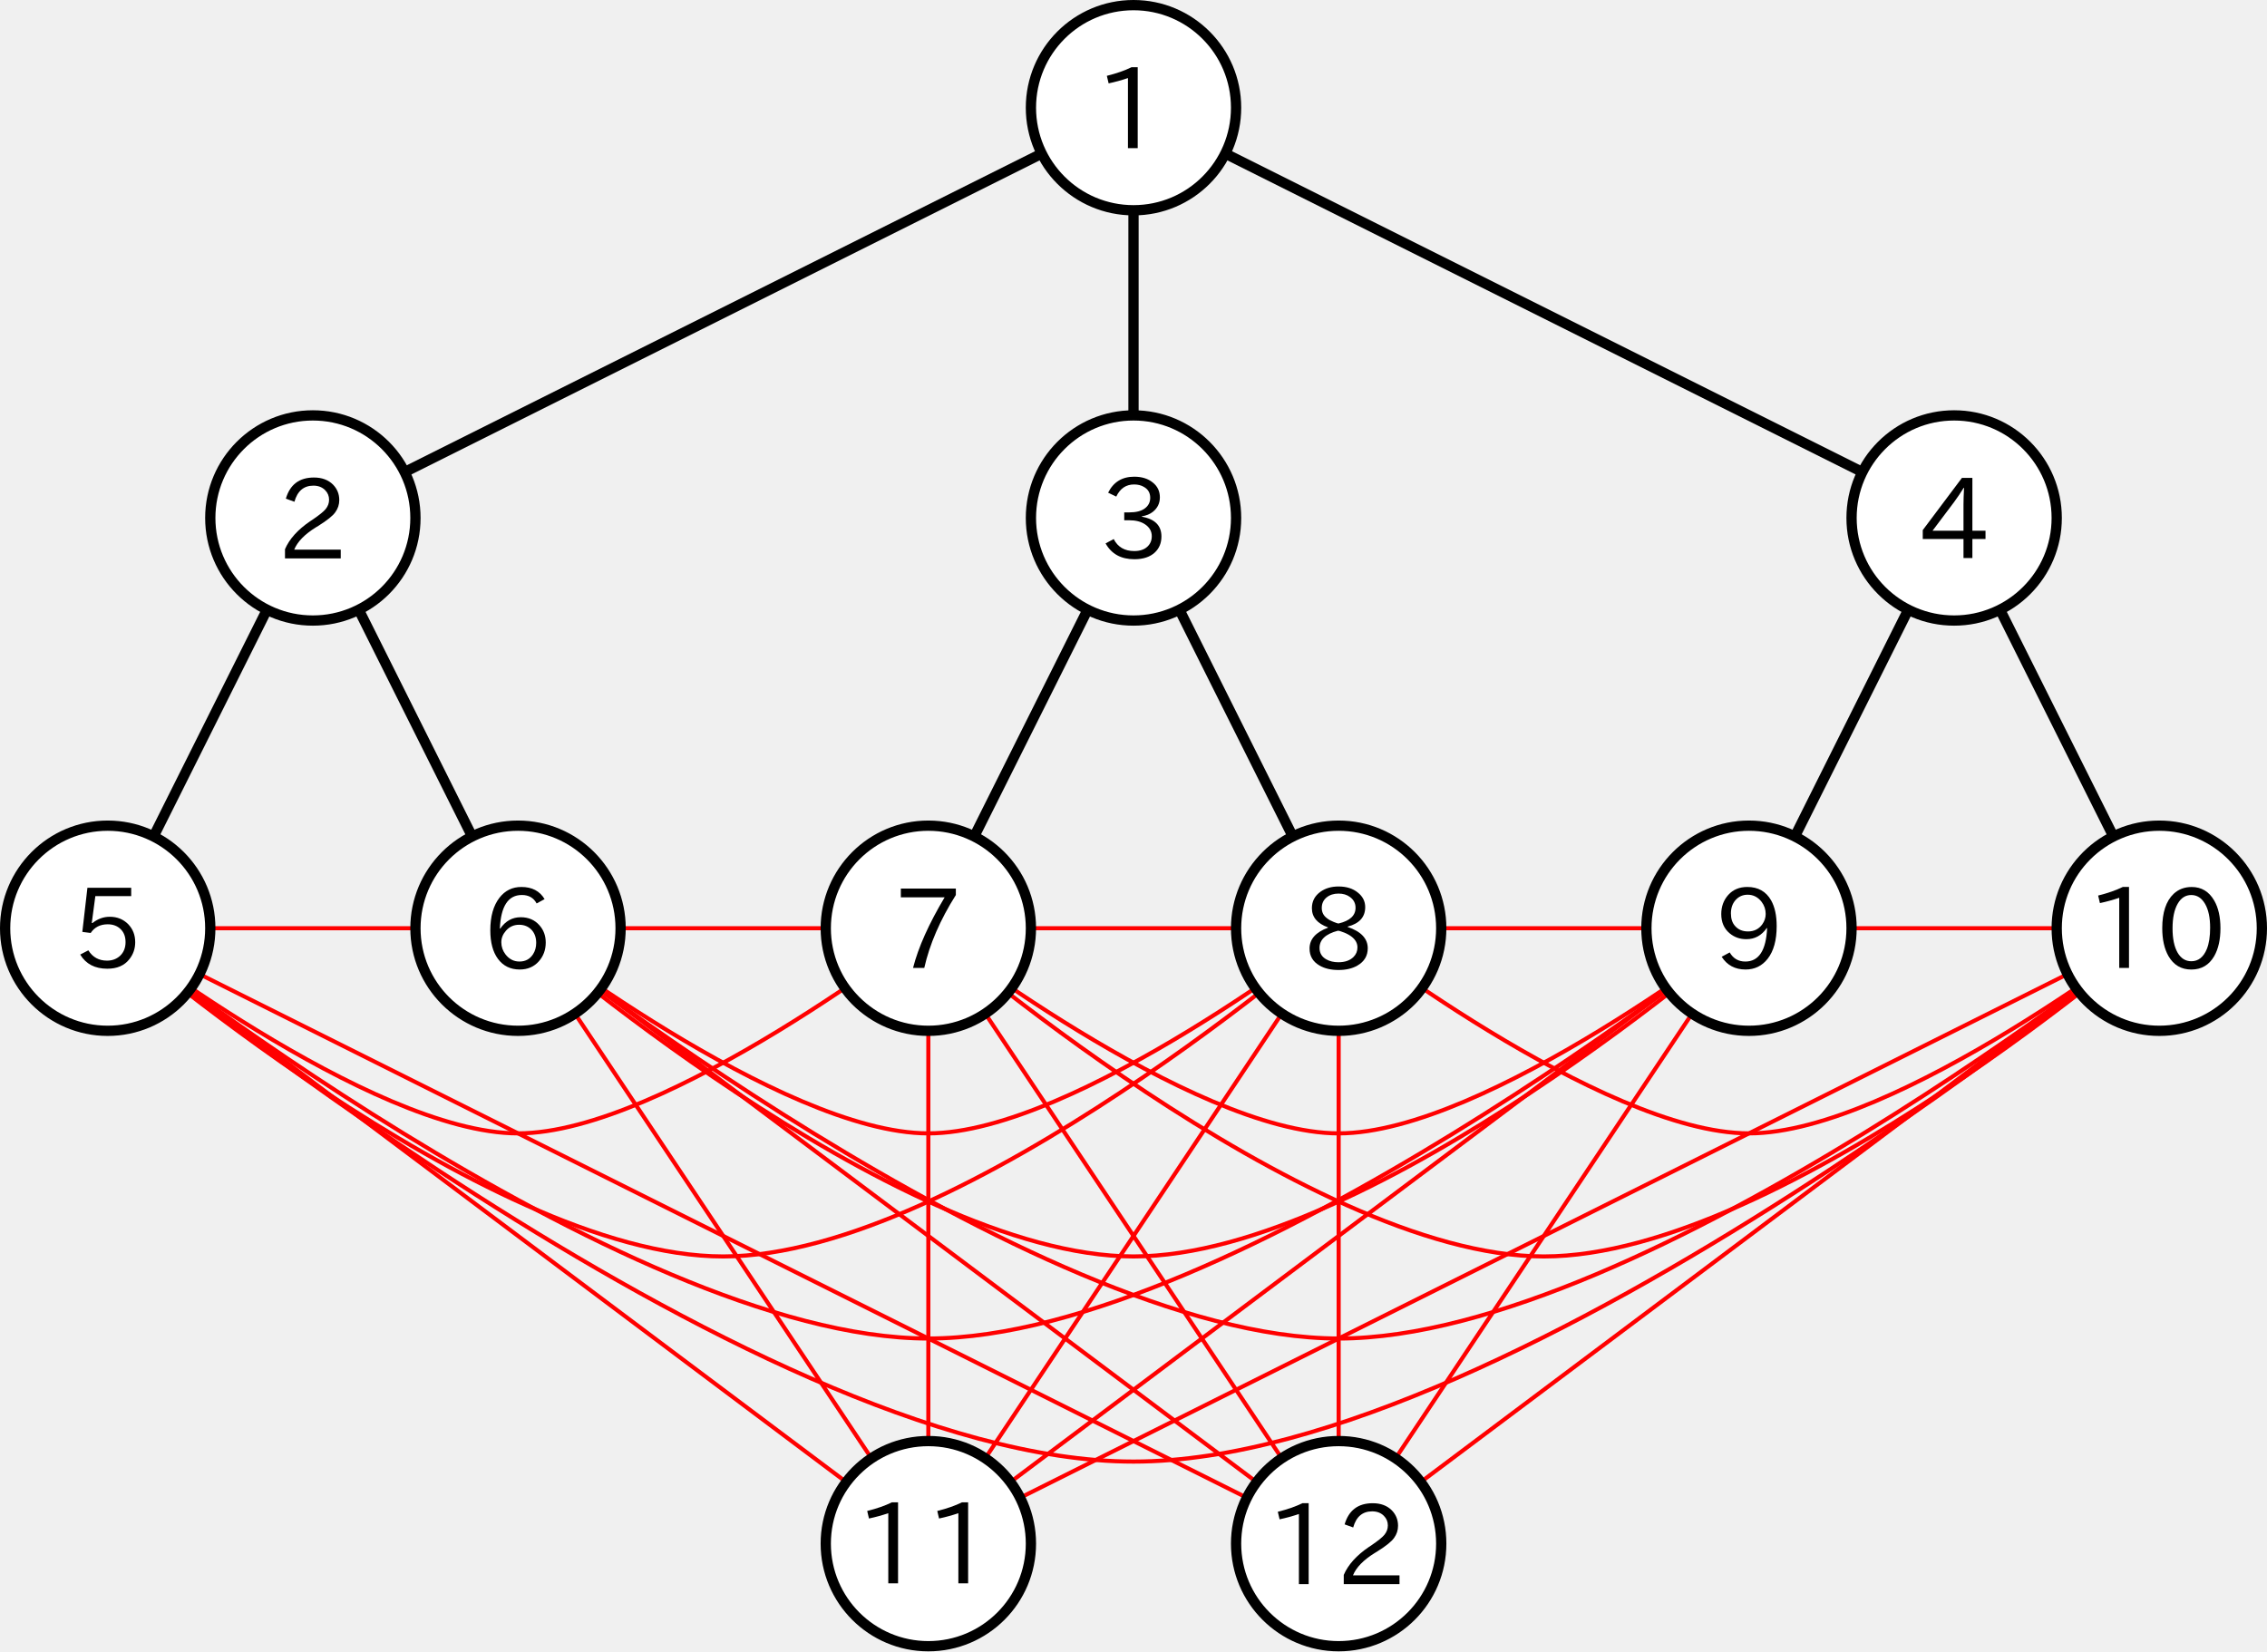
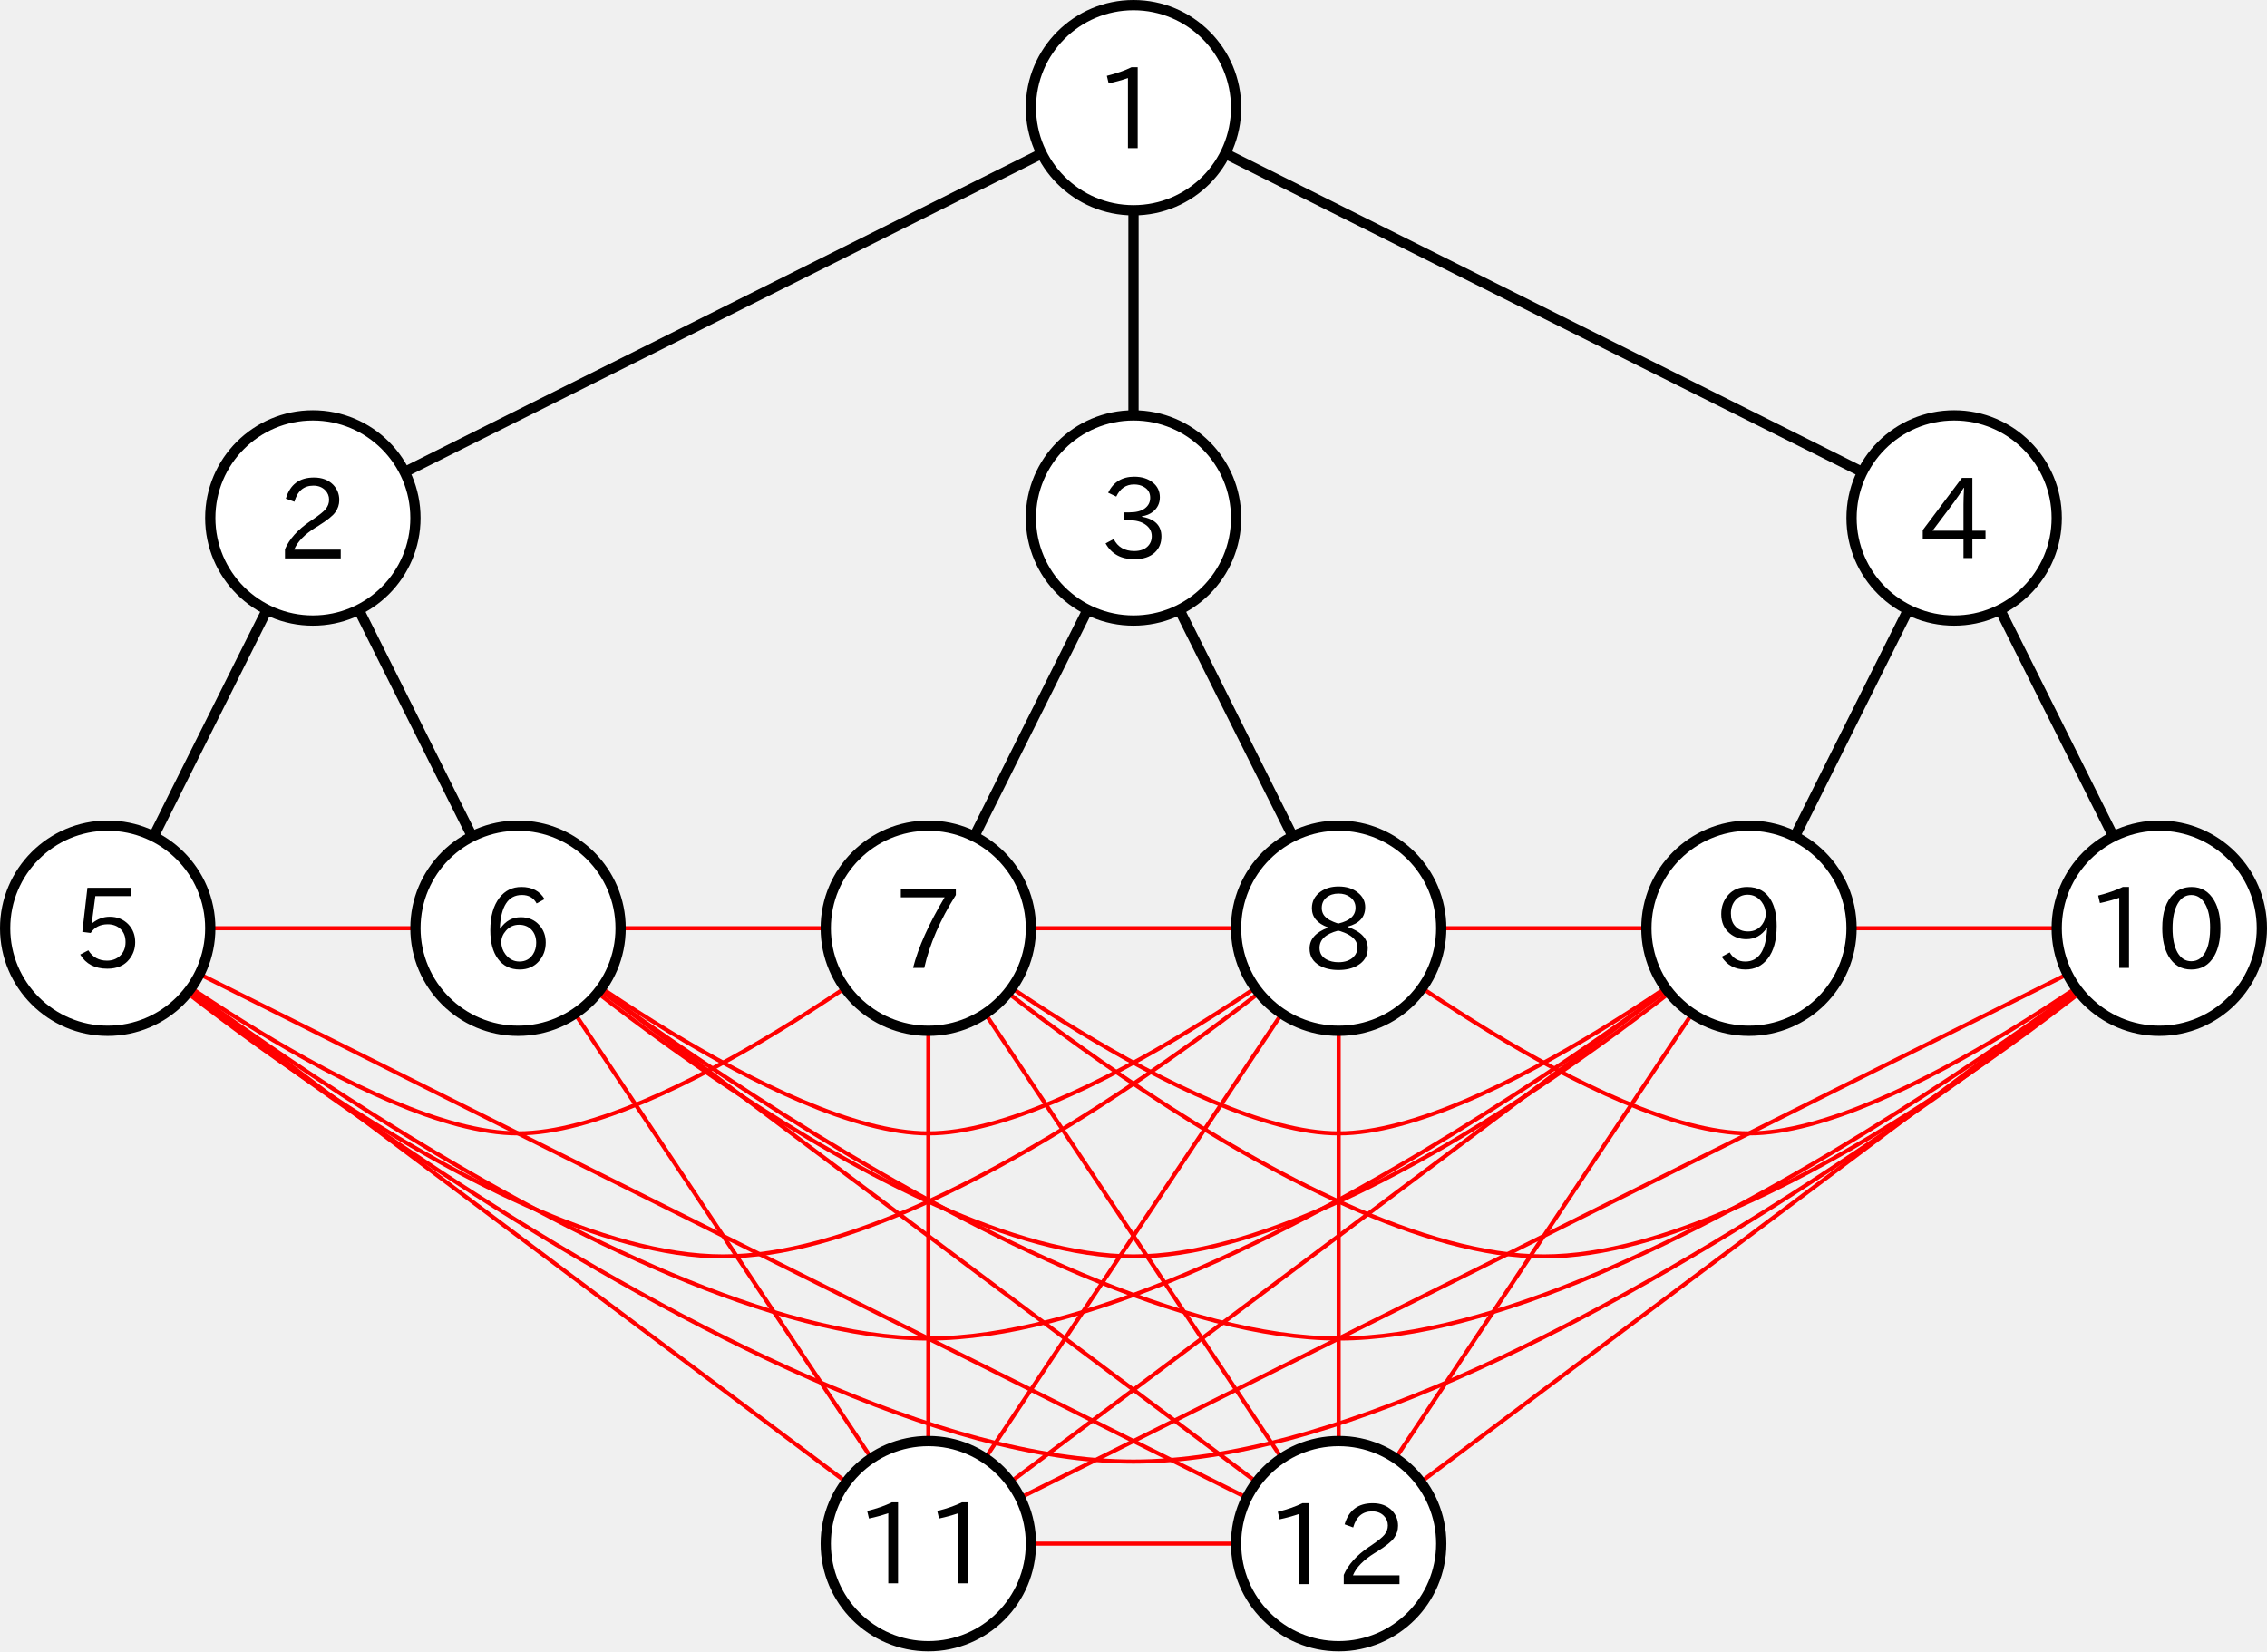
<svg xmlns="http://www.w3.org/2000/svg" width="110.5mm" height="80.5mm" viewBox="0 0 391.535 285.236" id="svg2" version="1.1">
  <defs id="defs4" />
  <g id="layer1" transform="translate(-158.563,-325.0984)">
+     <path style="fill:none;fill-rule:evenodd;stroke:#ff0000;stroke-width:0.709;stroke-linecap:butt;stroke-linejoin:miter;stroke-miterlimit:4;stroke-dasharray:none;stroke-dashoffset:0;stroke-opacity:1" d="m 318.898,591.732 70.866,0" id="path4733-8" />
    <path style="fill:none;fill-rule:evenodd;stroke:#ff0000;stroke-width:0.709;stroke-linecap:butt;stroke-linejoin:miter;stroke-opacity:1;stroke-miterlimit:4;stroke-dasharray:none;stroke-dashoffset:0" d="m 177.165,485.433 70.866,0" id="path4731" />
    <path style="fill:none;fill-rule:evenodd;stroke:#ff0000;stroke-width:0.709;stroke-linecap:butt;stroke-linejoin:miter;stroke-opacity:1;stroke-miterlimit:4;stroke-dasharray:none;stroke-dashoffset:0" d="m 318.898,485.433 70.866,0" id="path4733" />
    <path style="fill:none;fill-rule:evenodd;stroke:#ff0000;stroke-width:0.709;stroke-linecap:butt;stroke-linejoin:miter;stroke-opacity:1;stroke-miterlimit:4;stroke-dasharray:none;stroke-dashoffset:0" d="m 460.63,485.433 70.866,0" id="path4735" />
    <path style="fill:none;fill-rule:evenodd;stroke:#ff0000;stroke-width:0.709;stroke-linecap:butt;stroke-linejoin:miter;stroke-opacity:1;stroke-miterlimit:4;stroke-dasharray:none;stroke-dashoffset:0" d="m 248.031,485.433 70.866,0" id="path4737" />
    <path style="fill:none;fill-rule:evenodd;stroke:#ff0000;stroke-width:0.709;stroke-linecap:butt;stroke-linejoin:miter;stroke-opacity:1;stroke-miterlimit:4;stroke-dasharray:none;stroke-dashoffset:0" d="m 389.764,485.433 70.866,0" id="path4739" />
    <path style="fill:none;fill-rule:evenodd;stroke:#ff0000;stroke-width:0.709;stroke-linecap:butt;stroke-linejoin:miter;stroke-opacity:1;stroke-miterlimit:4;stroke-dasharray:none;stroke-dashoffset:0" d="m 177.165,485.433 c 0,0 45.424,35.433 70.866,35.433 25.442,0 70.866,-35.433 70.866,-35.433" id="path4741" />
    <path style="fill:none;fill-rule:evenodd;stroke:#ff0000;stroke-width:0.709;stroke-linecap:butt;stroke-linejoin:miter;stroke-opacity:1;stroke-miterlimit:4;stroke-dasharray:none;stroke-dashoffset:0" d="m 248.031,485.433 c 0,0 45.424,35.433 70.866,35.433 25.442,0 70.866,-35.433 70.866,-35.433" id="path4741-4" />
    <path style="fill:none;fill-rule:evenodd;stroke:#ff0000;stroke-width:0.709;stroke-linecap:butt;stroke-linejoin:miter;stroke-opacity:1;stroke-miterlimit:4;stroke-dasharray:none;stroke-dashoffset:0" d="m 318.898,485.433 c 0,0 45.424,35.433 70.866,35.433 25.442,0 70.866,-35.433 70.866,-35.433" id="path4741-44" />
    <path style="fill:none;fill-rule:evenodd;stroke:#ff0000;stroke-width:0.709;stroke-linecap:butt;stroke-linejoin:miter;stroke-opacity:1;stroke-miterlimit:4;stroke-dasharray:none;stroke-dashoffset:0" d="m 389.764,485.433 c 0,0 45.424,35.433 70.866,35.433 25.442,0 70.866,-35.433 70.866,-35.433" id="path4741-47" />
    <path style="fill:none;fill-rule:evenodd;stroke:#ff0000;stroke-width:0.709;stroke-linecap:butt;stroke-linejoin:miter;stroke-opacity:1;stroke-miterlimit:4;stroke-dasharray:none;stroke-dashoffset:0" d="m 177.165,485.433 c 0,0 64.978,56.693 106.299,56.693 41.322,0 106.299,-56.693 106.299,-56.693" id="path4770" />
    <path style="fill:none;fill-rule:evenodd;stroke:#ff0000;stroke-width:0.709;stroke-linecap:butt;stroke-linejoin:miter;stroke-opacity:1;stroke-miterlimit:4;stroke-dasharray:none;stroke-dashoffset:0" d="m 248.031,485.433 c 0,0 64.978,56.693 106.299,56.693 41.322,0 106.299,-56.693 106.299,-56.693" id="path4770-6" />
    <path style="fill:none;fill-rule:evenodd;stroke:#ff0000;stroke-width:0.709;stroke-linecap:butt;stroke-linejoin:miter;stroke-opacity:1;stroke-miterlimit:4;stroke-dasharray:none;stroke-dashoffset:0" d="m 318.898,485.433 c 0,0 64.978,56.693 106.299,56.693 41.322,0 106.299,-56.693 106.299,-56.693" id="path4770-3" />
    <path style="fill:none;fill-rule:evenodd;stroke:#ff0000;stroke-width:0.709;stroke-linecap:butt;stroke-linejoin:miter;stroke-opacity:1;stroke-miterlimit:4;stroke-dasharray:none;stroke-dashoffset:0" d="m 177.165,485.433 c 0,0 88.912,70.866 141.732,70.866 52.821,0 141.732,-70.866 141.732,-70.866" id="path4793" />
    <path style="fill:none;fill-rule:evenodd;stroke:#ff0000;stroke-width:0.709;stroke-linecap:butt;stroke-linejoin:miter;stroke-opacity:1;stroke-miterlimit:4;stroke-dasharray:none;stroke-dashoffset:0" d="m 248.031,485.433 c 0,0 88.912,70.866 141.732,70.866 52.821,0 141.732,-70.866 141.732,-70.866" id="path4793-1" />
    <path style="fill:none;fill-rule:evenodd;stroke:#ff0000;stroke-width:0.709;stroke-linecap:butt;stroke-linejoin:miter;stroke-opacity:1;stroke-miterlimit:4;stroke-dasharray:none;stroke-dashoffset:0" d="m 177.165,485.433 c 0,0 110.603,92.126 177.165,92.126 66.562,0 177.165,-92.126 177.165,-92.126" id="path4810" />
    <path id="path4694" d="M 177.165,485.433 318.898,591.732" style="font-style:normal;font-weight:normal;font-size:medium;line-height:125%;font-family:sans-serif;letter-spacing:0px;word-spacing:0px;fill:none;fill-opacity:1;fill-rule:evenodd;stroke:#ff0000;stroke-width:0.709;stroke-linecap:butt;stroke-linejoin:miter;stroke-opacity:1;stroke-miterlimit:4;stroke-dasharray:none;stroke-dashoffset:0" />
    <path id="path4696" d="m 248.031,485.433 70.866,106.299" style="font-style:normal;font-weight:normal;font-size:medium;line-height:125%;font-family:sans-serif;letter-spacing:0px;word-spacing:0px;fill:none;fill-opacity:1;fill-rule:evenodd;stroke:#ff0000;stroke-width:0.709;stroke-linecap:butt;stroke-linejoin:miter;stroke-opacity:1;stroke-miterlimit:4;stroke-dasharray:none;stroke-dashoffset:0" />
    <path id="path4698" d="m 318.898,485.433 0,106.299" style="font-style:normal;font-weight:normal;font-size:medium;line-height:125%;font-family:sans-serif;letter-spacing:0px;word-spacing:0px;fill:none;fill-opacity:1;fill-rule:evenodd;stroke:#ff0000;stroke-width:0.709;stroke-linecap:butt;stroke-linejoin:miter;stroke-opacity:1;stroke-miterlimit:4;stroke-dasharray:none;stroke-dashoffset:0" />
    <path id="path4700" d="M 389.764,485.433 318.898,591.732" style="font-style:normal;font-weight:normal;font-size:medium;line-height:125%;font-family:sans-serif;letter-spacing:0px;word-spacing:0px;fill:none;fill-opacity:1;fill-rule:evenodd;stroke:#ff0000;stroke-width:0.709;stroke-linecap:butt;stroke-linejoin:miter;stroke-opacity:1;stroke-miterlimit:4;stroke-dasharray:none;stroke-dashoffset:0" />
    <path id="path4702" d="M 460.63,485.433 318.898,591.732" style="font-style:normal;font-weight:normal;font-size:medium;line-height:125%;font-family:sans-serif;letter-spacing:0px;word-spacing:0px;fill:none;fill-opacity:1;fill-rule:evenodd;stroke:#ff0000;stroke-width:0.709;stroke-linecap:butt;stroke-linejoin:miter;stroke-opacity:1;stroke-miterlimit:4;stroke-dasharray:none;stroke-dashoffset:0" />
    <path id="path4704" d="M 531.496,485.433 318.898,591.732" style="font-style:normal;font-weight:normal;font-size:medium;line-height:125%;font-family:sans-serif;letter-spacing:0px;word-spacing:0px;fill:none;fill-opacity:1;fill-rule:evenodd;stroke:#ff0000;stroke-width:0.709;stroke-linecap:butt;stroke-linejoin:miter;stroke-opacity:1;stroke-miterlimit:4;stroke-dasharray:none;stroke-dashoffset:0" />
    <path id="path4706" d="M 531.496,485.433 389.764,591.732" style="font-style:normal;font-weight:normal;font-size:medium;line-height:125%;font-family:sans-serif;letter-spacing:0px;word-spacing:0px;fill:none;fill-opacity:1;fill-rule:evenodd;stroke:#ff0000;stroke-width:0.709;stroke-linecap:butt;stroke-linejoin:miter;stroke-opacity:1;stroke-miterlimit:4;stroke-dasharray:none;stroke-dashoffset:0" />
    <path id="path4708" d="M 460.63,485.433 389.764,591.732" style="font-style:normal;font-weight:normal;font-size:medium;line-height:125%;font-family:sans-serif;letter-spacing:0px;word-spacing:0px;fill:none;fill-opacity:1;fill-rule:evenodd;stroke:#ff0000;stroke-width:0.709;stroke-linecap:butt;stroke-linejoin:miter;stroke-opacity:1;stroke-miterlimit:4;stroke-dasharray:none;stroke-dashoffset:0" />
    <path id="path4710" d="m 389.764,485.433 0,106.299" style="font-style:normal;font-weight:normal;font-size:medium;line-height:125%;font-family:sans-serif;letter-spacing:0px;word-spacing:0px;fill:none;fill-opacity:1;fill-rule:evenodd;stroke:#ff0000;stroke-width:0.709;stroke-linecap:butt;stroke-linejoin:miter;stroke-opacity:1;stroke-miterlimit:4;stroke-dasharray:none;stroke-dashoffset:0" />
    <path id="path4712" d="m 318.898,485.433 70.866,106.299" style="font-style:normal;font-weight:normal;font-size:medium;line-height:125%;font-family:sans-serif;letter-spacing:0px;word-spacing:0px;fill:none;fill-opacity:1;fill-rule:evenodd;stroke:#ff0000;stroke-width:0.709;stroke-linecap:butt;stroke-linejoin:miter;stroke-opacity:1;stroke-miterlimit:4;stroke-dasharray:none;stroke-dashoffset:0" />
    <path id="path4714" d="M 248.031,485.433 389.764,591.732" style="font-style:normal;font-weight:normal;font-size:medium;line-height:125%;font-family:sans-serif;letter-spacing:0px;word-spacing:0px;fill:none;fill-opacity:1;fill-rule:evenodd;stroke:#ff0000;stroke-width:0.709;stroke-linecap:butt;stroke-linejoin:miter;stroke-opacity:1;stroke-miterlimit:4;stroke-dasharray:none;stroke-dashoffset:0" />
    <path id="path4716" d="M 177.165,485.433 389.764,591.732" style="font-style:normal;font-weight:normal;font-size:medium;line-height:125%;font-family:sans-serif;letter-spacing:0px;word-spacing:0px;fill:none;fill-opacity:1;fill-rule:evenodd;stroke:#ff0000;stroke-width:0.709;stroke-linecap:butt;stroke-linejoin:miter;stroke-opacity:1;stroke-miterlimit:4;stroke-dasharray:none;stroke-dashoffset:0" />
    <path style="fill:none;fill-rule:evenodd;stroke:#000000;stroke-width:1.772;stroke-linecap:butt;stroke-linejoin:miter;stroke-miterlimit:4;stroke-dasharray:none;stroke-opacity:1" d="M 354.331,343.701 212.598,414.567" id="path4258" />
    <path style="fill:none;fill-rule:evenodd;stroke:#000000;stroke-width:1.772;stroke-linecap:butt;stroke-linejoin:miter;stroke-miterlimit:4;stroke-dasharray:none;stroke-opacity:1" d="m 354.331,343.701 0,70.866" id="path4260" />
    <path style="fill:none;fill-rule:evenodd;stroke:#000000;stroke-width:1.772;stroke-linecap:butt;stroke-linejoin:miter;stroke-miterlimit:4;stroke-dasharray:none;stroke-opacity:1" d="m 354.331,343.701 141.732,70.866" id="path4262" />
    <path style="fill:none;fill-rule:evenodd;stroke:#000000;stroke-width:1.772;stroke-linecap:butt;stroke-linejoin:miter;stroke-miterlimit:4;stroke-dasharray:none;stroke-opacity:1" d="m 177.165,485.433 35.433,-70.866 35.433,70.866" id="path4264" />
    <path style="fill:none;fill-rule:evenodd;stroke:#000000;stroke-width:1.772;stroke-linecap:butt;stroke-linejoin:miter;stroke-miterlimit:4;stroke-dasharray:none;stroke-opacity:1" d="m 318.898,485.433 35.433,-70.866 35.433,70.866" id="path4266" />
    <path style="fill:none;fill-rule:evenodd;stroke:#000000;stroke-width:1.772;stroke-linecap:butt;stroke-linejoin:miter;stroke-miterlimit:4;stroke-dasharray:none;stroke-opacity:1" d="m 460.63,485.433 35.433,-70.866 35.433,70.866" id="path4268" />
    <circle style="fill:#ffffff;fill-opacity:1;fill-rule:nonzero;stroke:#000000;stroke-width:1.772;stroke-miterlimit:4;stroke-dasharray:none;stroke-dashoffset:0;stroke-opacity:1" id="path4180" cx="354.331" cy="343.701" r="17.717" />
    <circle style="fill:#ffffff;fill-opacity:1;fill-rule:nonzero;stroke:#000000;stroke-width:1.772;stroke-miterlimit:4;stroke-dasharray:none;stroke-dashoffset:0;stroke-opacity:1" id="path4180-6" cx="212.598" cy="414.567" r="17.717" />
    <circle style="fill:#ffffff;fill-opacity:1;fill-rule:nonzero;stroke:#000000;stroke-width:1.772;stroke-miterlimit:4;stroke-dasharray:none;stroke-dashoffset:0;stroke-opacity:1" id="path4180-64" cx="354.331" cy="414.567" r="17.717" />
    <circle style="fill:#ffffff;fill-opacity:1;fill-rule:nonzero;stroke:#000000;stroke-width:1.772;stroke-miterlimit:4;stroke-dasharray:none;stroke-dashoffset:0;stroke-opacity:1" id="path4180-9" cx="496.063" cy="414.567" r="17.717" />
    <circle style="fill:#ffffff;fill-opacity:1;fill-rule:nonzero;stroke:#000000;stroke-width:1.772;stroke-miterlimit:4;stroke-dasharray:none;stroke-dashoffset:0;stroke-opacity:1" id="path4180-6-5" cx="177.165" cy="485.433" r="17.717" />
    <circle style="fill:#ffffff;fill-opacity:1;fill-rule:nonzero;stroke:#000000;stroke-width:1.772;stroke-miterlimit:4;stroke-dasharray:none;stroke-dashoffset:0;stroke-opacity:1" id="path4180-64-0" cx="318.898" cy="485.433" r="17.717" />
    <circle style="fill:#ffffff;fill-opacity:1;fill-rule:nonzero;stroke:#000000;stroke-width:1.772;stroke-miterlimit:4;stroke-dasharray:none;stroke-dashoffset:0;stroke-opacity:1" id="path4180-9-4" cx="460.63" cy="485.433" r="17.717" />
    <circle style="fill:#ffffff;fill-opacity:1;fill-rule:nonzero;stroke:#000000;stroke-width:1.772;stroke-miterlimit:4;stroke-dasharray:none;stroke-dashoffset:0;stroke-opacity:1" id="path4180-6-8" cx="248.031" cy="485.433" r="17.717" />
    <circle style="fill:#ffffff;fill-opacity:1;fill-rule:nonzero;stroke:#000000;stroke-width:1.772;stroke-miterlimit:4;stroke-dasharray:none;stroke-dashoffset:0;stroke-opacity:1" id="path4180-64-7" cx="389.764" cy="485.433" r="17.717" />
    <circle style="fill:#ffffff;fill-opacity:1;fill-rule:nonzero;stroke:#000000;stroke-width:1.772;stroke-miterlimit:4;stroke-dasharray:none;stroke-dashoffset:0;stroke-opacity:1" id="path4180-9-1" cx="531.496" cy="485.433" r="17.717" />
    <circle style="fill:#ffffff;fill-opacity:1;fill-rule:nonzero;stroke:#000000;stroke-width:1.772;stroke-miterlimit:4;stroke-dasharray:none;stroke-dashoffset:0;stroke-opacity:1" id="path4180-64-0-7" cx="318.898" cy="591.732" r="17.717" />
    <circle style="fill:#ffffff;fill-opacity:1;fill-rule:nonzero;stroke:#000000;stroke-width:1.772;stroke-miterlimit:4;stroke-dasharray:none;stroke-dashoffset:0;stroke-opacity:1" id="path4180-64-7-2" cx="389.764" cy="591.732" r="17.717" />
    <g style="font-style:normal;font-weight:normal;font-size:19.185px;line-height:125%;font-family:sans-serif;letter-spacing:0px;word-spacing:0px;fill:#000000;fill-opacity:1;stroke:none;stroke-width:1px;stroke-linecap:butt;stroke-linejoin:miter;stroke-opacity:1" id="text4394-97">
      <path d="m 526.264,492.285 -1.686,0 0,-12.112 q -1.583,0.543 -3.335,0.918 l -0.309,-1.302 q 2.51,-0.628 4.262,-1.489 l 1.068,0 0,13.986 z" style="" id="path4671" />
      <path d="m 537.093,478.309 q 2.529,0 3.888,2.342 1.077,1.855 1.077,4.796 0,2.913 -1.077,4.806 -1.34,2.314 -3.953,2.314 -2.604,0 -3.944,-2.314 -1.077,-1.892 -1.077,-4.824 0,-4.084 1.977,-5.948 1.255,-1.171 3.11,-1.171 z m -0.066,1.386 q -1.499,0 -2.361,1.518 -0.881,1.536 -0.881,4.244 0,2.651 0.862,4.178 0.871,1.499 2.379,1.499 1.808,0 2.679,-2.108 0.571,-1.415 0.571,-3.672 0,-2.632 -0.881,-4.14 -0.89,-1.518 -2.37,-1.518 z" style="" id="path4673" />
    </g>
    <path style="font-style:normal;font-weight:normal;font-size:medium;line-height:125%;font-family:sans-serif;letter-spacing:0px;word-spacing:0px;fill:#000000;fill-opacity:1;stroke:none;stroke-width:1px;stroke-linecap:butt;stroke-linejoin:miter;stroke-opacity:1" id="path4668" d="m 355.058,350.694 -1.686,0 0,-12.112 q -1.583,0.543 -3.335,0.918 l -0.309,-1.302 q 2.511,-0.628 4.262,-1.489 l 1.068,0 0,13.986 z" />
    <g style="font-style:normal;font-weight:normal;font-size:19.185px;line-height:125%;font-family:sans-serif;letter-spacing:0px;word-spacing:0px;fill:#000000;fill-opacity:1;stroke:none;stroke-width:1px;stroke-linecap:butt;stroke-linejoin:miter;stroke-opacity:1" id="text4394-97-3">
      <path d="m 217.413,421.555 -9.63,0 0,-1.592 q 1.133,-2.642 4.337,-4.824 l 0.534,-0.356 q 1.639,-1.124 2.155,-1.752 0.59,-0.731 0.59,-1.611 0,-0.974 -0.693,-1.667 -0.768,-0.768 -2.014,-0.768 -2.501,0 -3.279,2.782 l -1.48,-0.534 q 1.068,-3.653 4.852,-3.653 2.07,0 3.297,1.227 1.077,1.105 1.077,2.67 0,1.162 -0.693,2.108 -0.637,0.918 -2.932,2.351 l -0.403,0.244 q -2.923,1.808 -3.756,3.859 l 8.037,0 0,1.518 z" style="" id="path4665" />
    </g>
    <g style="font-style:normal;font-weight:normal;font-size:19.185px;line-height:125%;font-family:sans-serif;letter-spacing:0px;word-spacing:0px;fill:#000000;fill-opacity:1;stroke:none;stroke-width:1px;stroke-linecap:butt;stroke-linejoin:miter;stroke-opacity:1" id="text4394-97-4">
      <path d="m 355.783,414.351 q 3.372,0.6 3.372,3.41 0,1.696 -1.133,2.763 -1.255,1.171 -3.55,1.171 -3.438,0 -4.965,-2.735 l 1.405,-0.749 q 1.059,2.07 3.541,2.07 1.461,0 2.267,-0.749 0.768,-0.712 0.768,-1.808 0,-1.274 -1.152,-2.051 -1.049,-0.712 -2.763,-0.712 l -0.843,0 0,-1.358 0.881,0 q 1.724,0 2.632,-0.656 0.974,-0.693 0.974,-1.864 0,-1.274 -1.096,-1.883 -0.703,-0.422 -1.686,-0.422 -2.089,0 -3.082,2.098 l -1.405,-0.674 q 1.377,-2.763 4.506,-2.763 1.977,0 3.204,1.002 1.227,0.965 1.227,2.567 0,1.518 -1.19,2.482 -0.768,0.618 -1.911,0.787 l 0,0.075 z" style="" id="path4662" />
    </g>
    <g style="font-style:normal;font-weight:normal;font-size:19.185px;line-height:125%;font-family:sans-serif;letter-spacing:0px;word-spacing:0px;fill:#000000;fill-opacity:1;stroke:none;stroke-width:1px;stroke-linecap:butt;stroke-linejoin:miter;stroke-opacity:1" id="text4394-97-1">
      <path d="m 501.482,418.197 -2.267,0 0,3.288 -1.536,0 0,-3.288 -7.035,0 0,-1.536 6.763,-9.012 1.808,0 0,9.124 2.267,0 0,1.424 z m -3.71,-8.843 -0.056,0 q -0.834,1.349 -1.667,2.473 l -3.719,4.946 5.349,0 0,-4.525 q 0,-0.984 0.094,-2.895 z" style="" id="path4659" />
    </g>
    <g style="font-style:normal;font-weight:normal;font-size:19.185px;line-height:125%;font-family:sans-serif;letter-spacing:0px;word-spacing:0px;fill:#000000;fill-opacity:1;stroke:none;stroke-width:1px;stroke-linecap:butt;stroke-linejoin:miter;stroke-opacity:1" id="text4394-97-9">
      <path d="m 174.542,484.529 q 1.368,-1.077 2.979,-1.077 1.93,0 3.204,1.302 1.19,1.246 1.19,3.091 0,1.677 -1.021,2.951 -1.283,1.63 -3.794,1.63 -3.213,0 -4.684,-2.445 l 1.405,-0.731 q 1.115,1.78 3.222,1.78 1.358,0 2.267,-0.843 0.937,-0.89 0.937,-2.361 0,-1.386 -0.824,-2.211 -0.862,-0.862 -2.248,-0.862 -1.948,0 -2.951,1.499 l -1.443,-0.187 0.881,-7.625 7.56,0 0,1.443 -6.192,0 -0.618,4.646 0.131,0 z" style="" id="path4656" />
    </g>
    <g style="font-style:normal;font-weight:normal;font-size:19.185px;line-height:125%;font-family:sans-serif;letter-spacing:0px;word-spacing:0px;fill:#000000;fill-opacity:1;stroke:none;stroke-width:1px;stroke-linecap:butt;stroke-linejoin:miter;stroke-opacity:1" id="text4394-97-90">
      <path d="m 244.968,485.489 q 1.358,-1.958 3.532,-1.958 2.014,0 3.241,1.405 1.077,1.218 1.077,2.97 0,1.911 -1.208,3.26 -1.255,1.396 -3.279,1.396 -2.407,0 -3.766,-1.836 -1.321,-1.789 -1.321,-4.937 0,-3.588 1.592,-5.639 1.443,-1.845 3.775,-1.845 2.754,0 4.009,2.098 l -1.377,0.749 q -0.768,-1.461 -2.548,-1.461 -3.541,0 -3.803,5.799 l 0.075,0 z m 3.251,-0.656 q -1.368,0 -2.267,1.021 -0.806,0.918 -0.806,1.995 0,1.152 0.712,2.089 0.955,1.246 2.417,1.246 1.527,0 2.342,-1.246 0.553,-0.852 0.553,-1.977 0,-1.321 -0.731,-2.173 -0.843,-0.955 -2.22,-0.955 z" style="" id="path4653" />
    </g>
    <g style="font-style:normal;font-weight:normal;font-size:19.185px;line-height:125%;font-family:sans-serif;letter-spacing:0px;word-spacing:0px;fill:#000000;fill-opacity:1;stroke:none;stroke-width:1px;stroke-linecap:butt;stroke-linejoin:miter;stroke-opacity:1" id="text4394-97-50">
      <path d="m 323.647,479.695 q -4.075,6.464 -5.452,12.59 l -1.939,0 q 1.358,-5.321 5.452,-12.187 l -7.56,0 0,-1.518 9.499,0 0,1.115 z" style="" id="path4650" />
    </g>
    <g style="font-style:normal;font-weight:normal;font-size:19.185px;line-height:125%;font-family:sans-serif;letter-spacing:0px;word-spacing:0px;fill:#000000;fill-opacity:1;stroke:none;stroke-width:1px;stroke-linecap:butt;stroke-linejoin:miter;stroke-opacity:1" id="text4394-97-38">
      <path d="m 391.314,485.208 q 3.475,1.18 3.475,3.681 0,1.967 -1.799,2.998 -1.311,0.759 -3.251,0.759 -1.948,0 -3.26,-0.759 -1.742,-1.002 -1.742,-2.941 0,-2.426 3.185,-3.607 l 0,-0.056 q -2.782,-1.002 -2.782,-3.316 0,-1.78 1.499,-2.848 1.274,-0.899 3.11,-0.899 2.051,0 3.335,1.059 1.265,1.002 1.265,2.511 0,2.576 -3.035,3.363 l 0,0.056 z m -1.546,-0.6 q 2.913,-0.693 2.913,-2.707 0,-1.162 -0.965,-1.864 -0.787,-0.59 -1.977,-0.59 -1.227,0 -2.051,0.656 -0.843,0.693 -0.843,1.827 0,1.115 0.909,1.78 0.422,0.347 1.105,0.618 0.712,0.29 0.881,0.29 0.009,0 0.028,-0.009 z m -0.141,1.255 q -3.166,0.834 -3.166,2.97 0,1.321 1.171,1.977 0.881,0.496 2.089,0.496 1.696,0 2.614,-0.918 0.674,-0.674 0.674,-1.649 0,-1.03 -0.946,-1.799 -0.543,-0.431 -1.321,-0.749 -0.834,-0.328 -1.077,-0.328 -0.019,0 -0.037,0 z" style="" id="path4647" />
    </g>
    <g style="font-style:normal;font-weight:normal;font-size:19.185px;line-height:125%;font-family:sans-serif;letter-spacing:0px;word-spacing:0px;fill:#000000;fill-opacity:1;stroke:none;stroke-width:1px;stroke-linecap:butt;stroke-linejoin:miter;stroke-opacity:1" id="text4394-97-6">
      <path d="m 463.693,485.405 q -1.321,1.92 -3.513,1.92 -1.677,0 -2.895,-1.021 -1.443,-1.208 -1.443,-3.316 0,-1.948 1.208,-3.307 1.237,-1.377 3.297,-1.377 2.792,0 4.112,2.323 0.955,1.714 0.955,4.431 0,3.663 -1.555,5.649 -1.461,1.855 -3.813,1.855 -2.726,0 -4.131,-2.201 l 1.386,-0.749 q 0.909,1.574 2.698,1.574 3.503,0 3.766,-5.78 l -0.075,0 z m -3.288,-5.761 q -1.311,0 -2.145,0.984 -0.749,0.89 -0.749,2.248 0,1.377 0.712,2.164 0.824,0.946 2.239,0.946 1.574,0 2.464,-1.227 0.59,-0.824 0.59,-1.789 0,-1.152 -0.693,-2.08 -0.955,-1.246 -2.417,-1.246 z" style="" id="path4644" />
    </g>
    <g style="font-style:normal;font-weight:normal;font-size:19.185px;line-height:125%;font-family:sans-serif;letter-spacing:0px;word-spacing:0px;fill:#000000;fill-opacity:1;stroke:none;stroke-width:1px;stroke-linecap:butt;stroke-linejoin:miter;stroke-opacity:1" id="text4394-97-15">
      <path d="m 313.666,598.585 -1.686,0 0,-12.112 q -1.583,0.543 -3.335,0.918 l -0.309,-1.302 q 2.51,-0.628 4.262,-1.489 l 1.068,0 0,13.986 z" style="" id="path4639" />
      <path d="m 325.769,598.585 -1.686,0 0,-12.112 q -1.583,0.543 -3.335,0.918 l -0.309,-1.302 q 2.51,-0.628 4.262,-1.489 l 1.068,0 0,13.986 z" style="" id="path4641" />
    </g>
    <g style="font-style:normal;font-weight:normal;font-size:19.185px;line-height:125%;font-family:sans-serif;letter-spacing:0px;word-spacing:0px;fill:#000000;fill-opacity:1;stroke:none;stroke-width:1px;stroke-linecap:butt;stroke-linejoin:miter;stroke-opacity:1" id="text4394-97-48">
      <path d="m 384.584,598.725 -1.686,0 0,-12.112 q -1.583,0.543 -3.335,0.918 l -0.309,-1.302 q 2.511,-0.628 4.262,-1.489 l 1.068,0 0,13.986 z" style="" id="path4634" />
      <path d="m 400.274,598.725 -9.63,0 0,-1.592 q 1.133,-2.642 4.337,-4.824 l 0.534,-0.356 q 1.639,-1.124 2.155,-1.752 0.59,-0.731 0.59,-1.611 0,-0.974 -0.693,-1.667 -0.768,-0.768 -2.014,-0.768 -2.501,0 -3.279,2.782 l -1.48,-0.534 q 1.068,-3.653 4.852,-3.653 2.07,0 3.297,1.227 1.077,1.105 1.077,2.67 0,1.162 -0.693,2.108 -0.637,0.918 -2.932,2.351 l -0.403,0.244 q -2.923,1.808 -3.756,3.859 l 8.037,0 0,1.518 z" style="" id="path4636" />
    </g>
  </g>
</svg>
